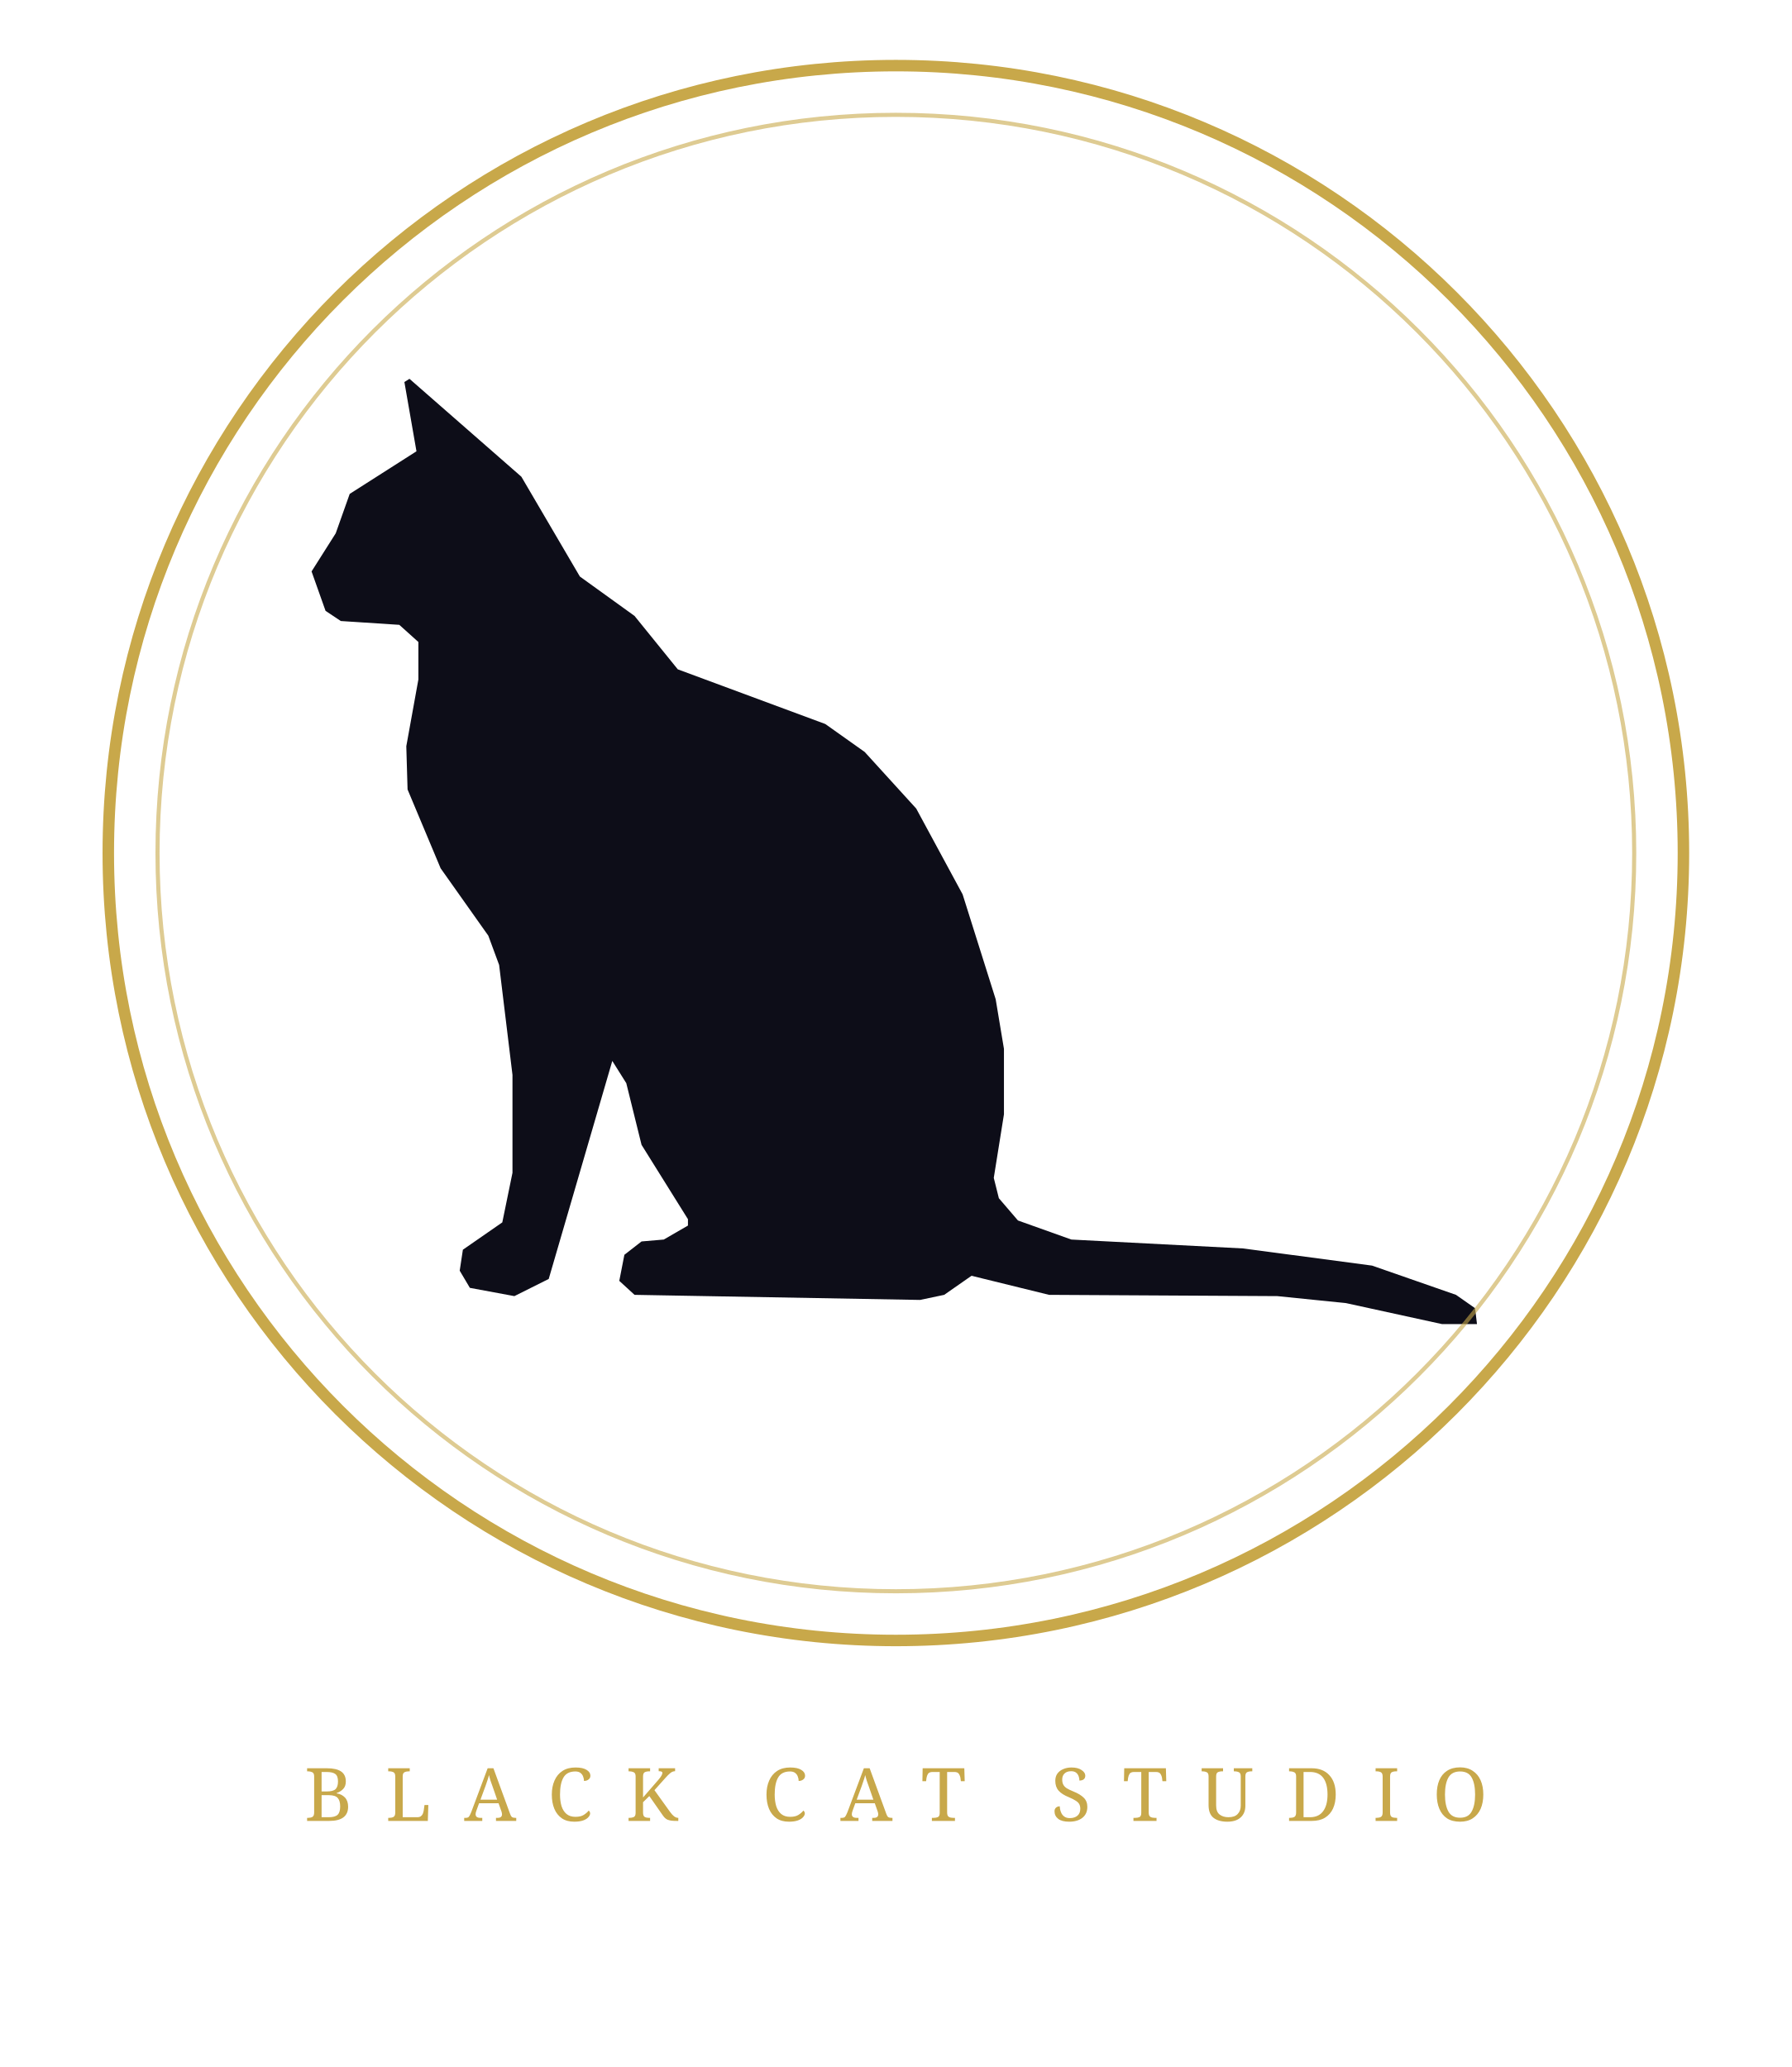
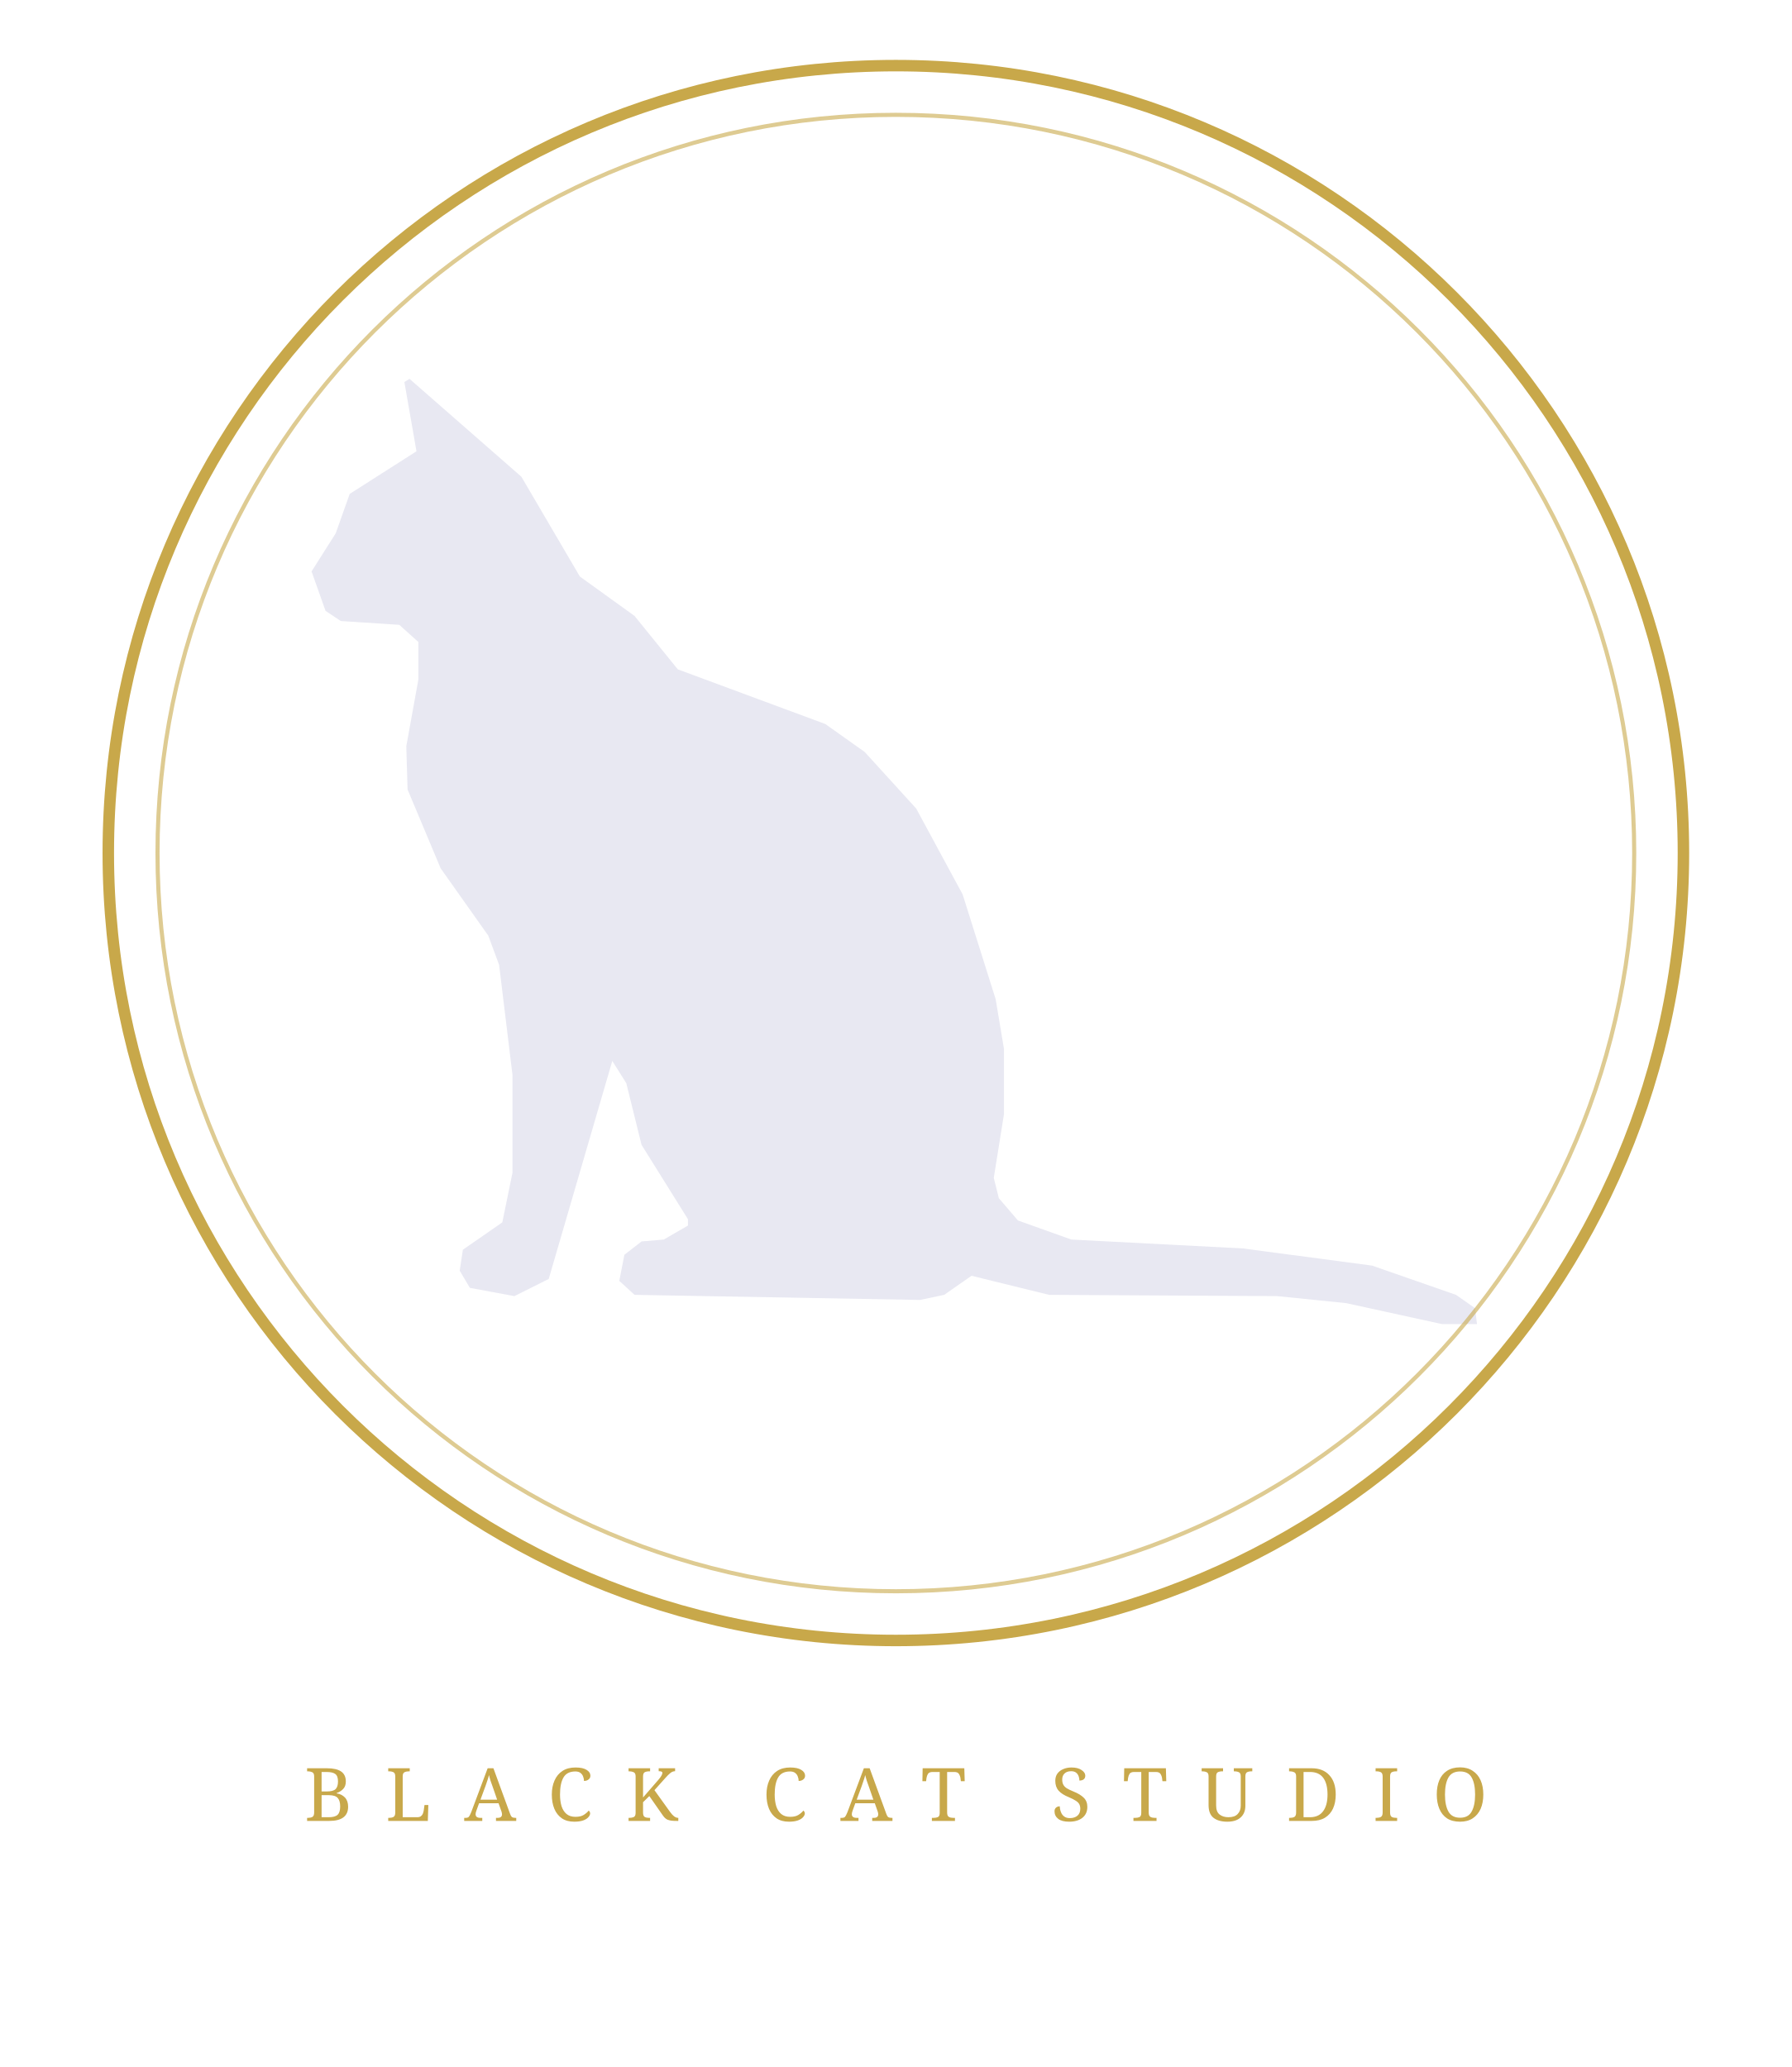
<svg xmlns="http://www.w3.org/2000/svg" width="260" height="300" viewBox="-4 -4 208 252">
-   <g transform="translate(22.5,22.5) scale(0.775)" fill="#0d0d18">
+   <g transform="translate(22.5,22.5) scale(0.775)" fill="#e8e8f2">
    <path d="M 22.7,25.9 L 24.6,36.8 L 14.1,43.5 L 11.9,49.7 L 8.1,55.7              L 10.3,61.9 L 12.7,63.5 L 21.9,64.1 L 24.9,66.8 L 24.9,72.7              L 23.0,83.2 L 23.2,90.0 L 28.4,102.4 L 35.9,113.0 L 37.6,117.6              L 39.7,134.9 L 39.7,150.3 L 38.1,158.1 L 31.9,162.4 L 31.4,165.7              L 33.0,168.4 L 40.0,169.7 L 45.4,167.0 L 55.4,132.7 L 57.6,136.2              L 60.0,145.9 L 67.3,157.6 L 67.3,158.6 L 63.5,160.8 L 60.0,161.1              L 57.3,163.2 L 56.5,167.3 L 58.9,169.5 L 103.8,170.3 L 107.6,169.5              L 111.9,166.5 L 124.1,169.5 L 160.0,169.7 L 170.8,170.8 L 185.9,174.1              L 191.4,174.1 L 191.1,171.6 L 188.1,169.5 L 174.9,164.9 L 154.6,162.2              L 127.6,160.8 L 119.2,157.8 L 116.2,154.3 L 115.4,151.1 L 117.0,141.1              L 117.0,130.8 L 115.7,123.0 L 110.5,106.5 L 103.2,93.0 L 95.1,84.1              L 88.9,79.7 L 65.7,71.1 L 58.9,62.7 L 50.3,56.5 L 41.1,40.8 L 23.5,25.4 Z" />
  </g>
  <circle cx="100" cy="100" r="96" fill="none" stroke="#c8a84a" stroke-width="1.4" />
  <circle cx="100" cy="100" r="90" fill="none" stroke="#c8a84a" stroke-width="0.5" stroke-opacity="0.6" />
  <text x="100" y="218" text-anchor="middle" font-family="Georgia,serif" font-size="9" letter-spacing="4" fill="#c8a84a">BLACK CAT STUDIO</text>
</svg>
